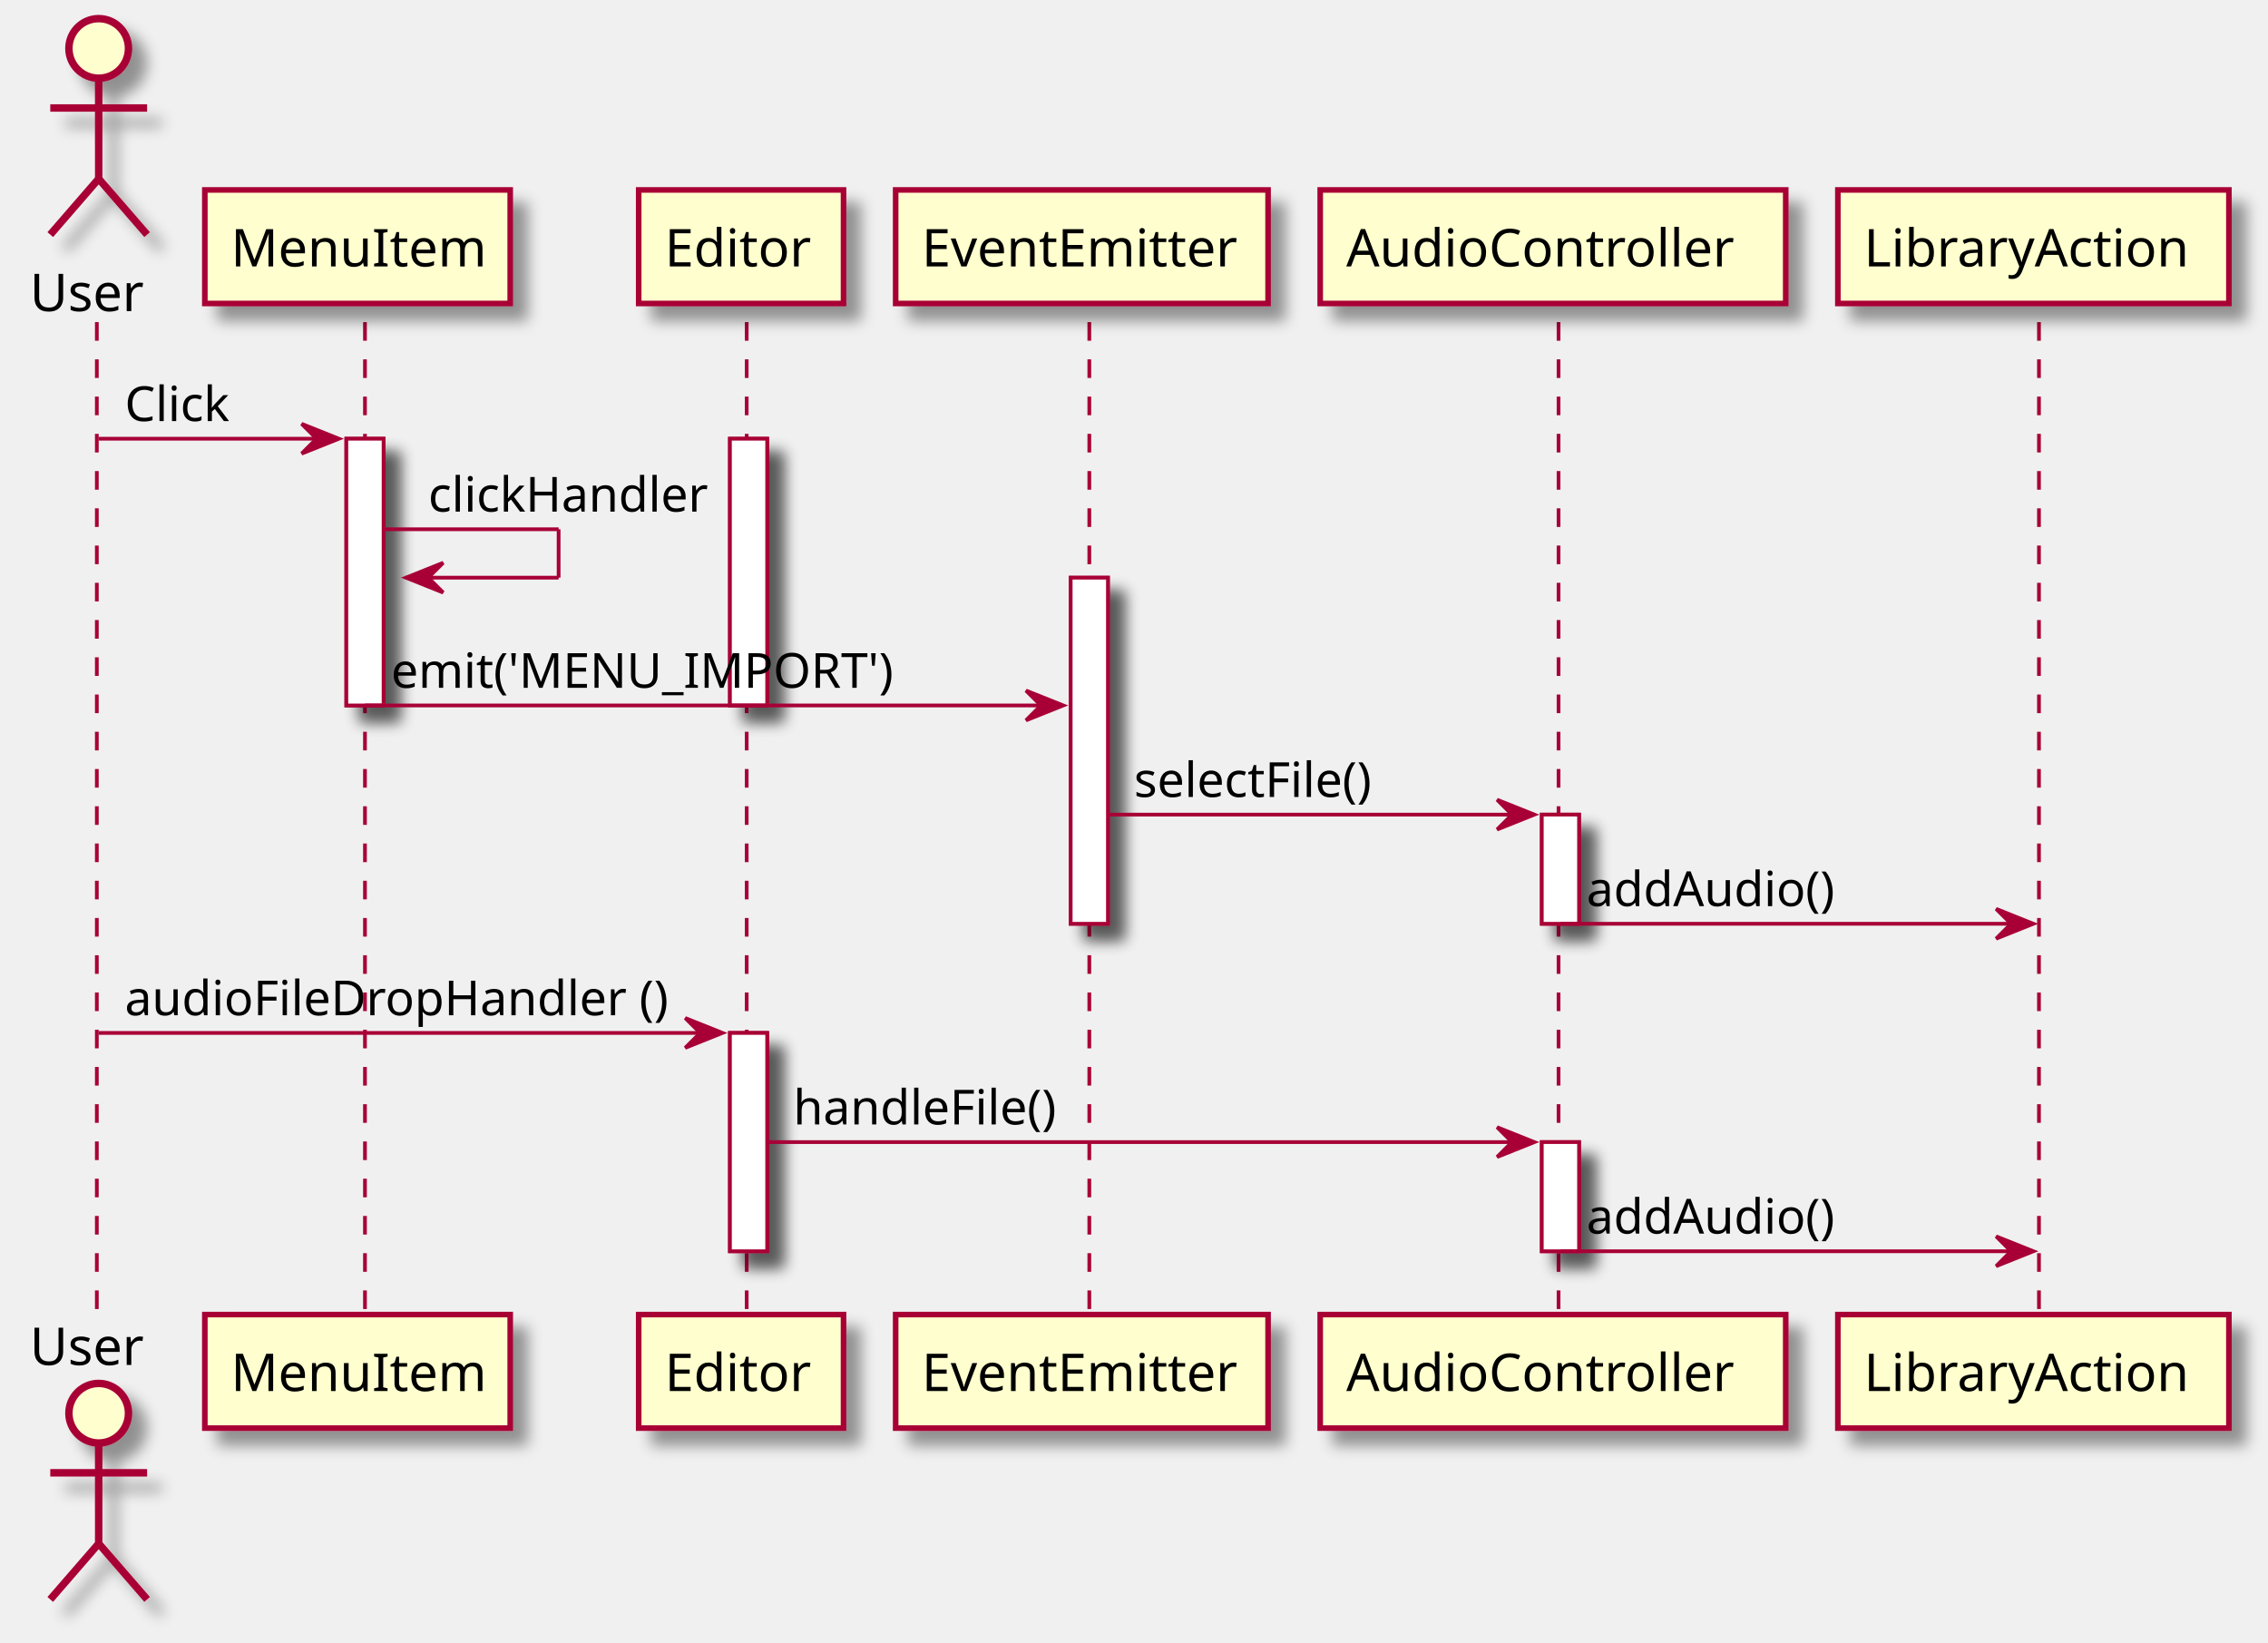
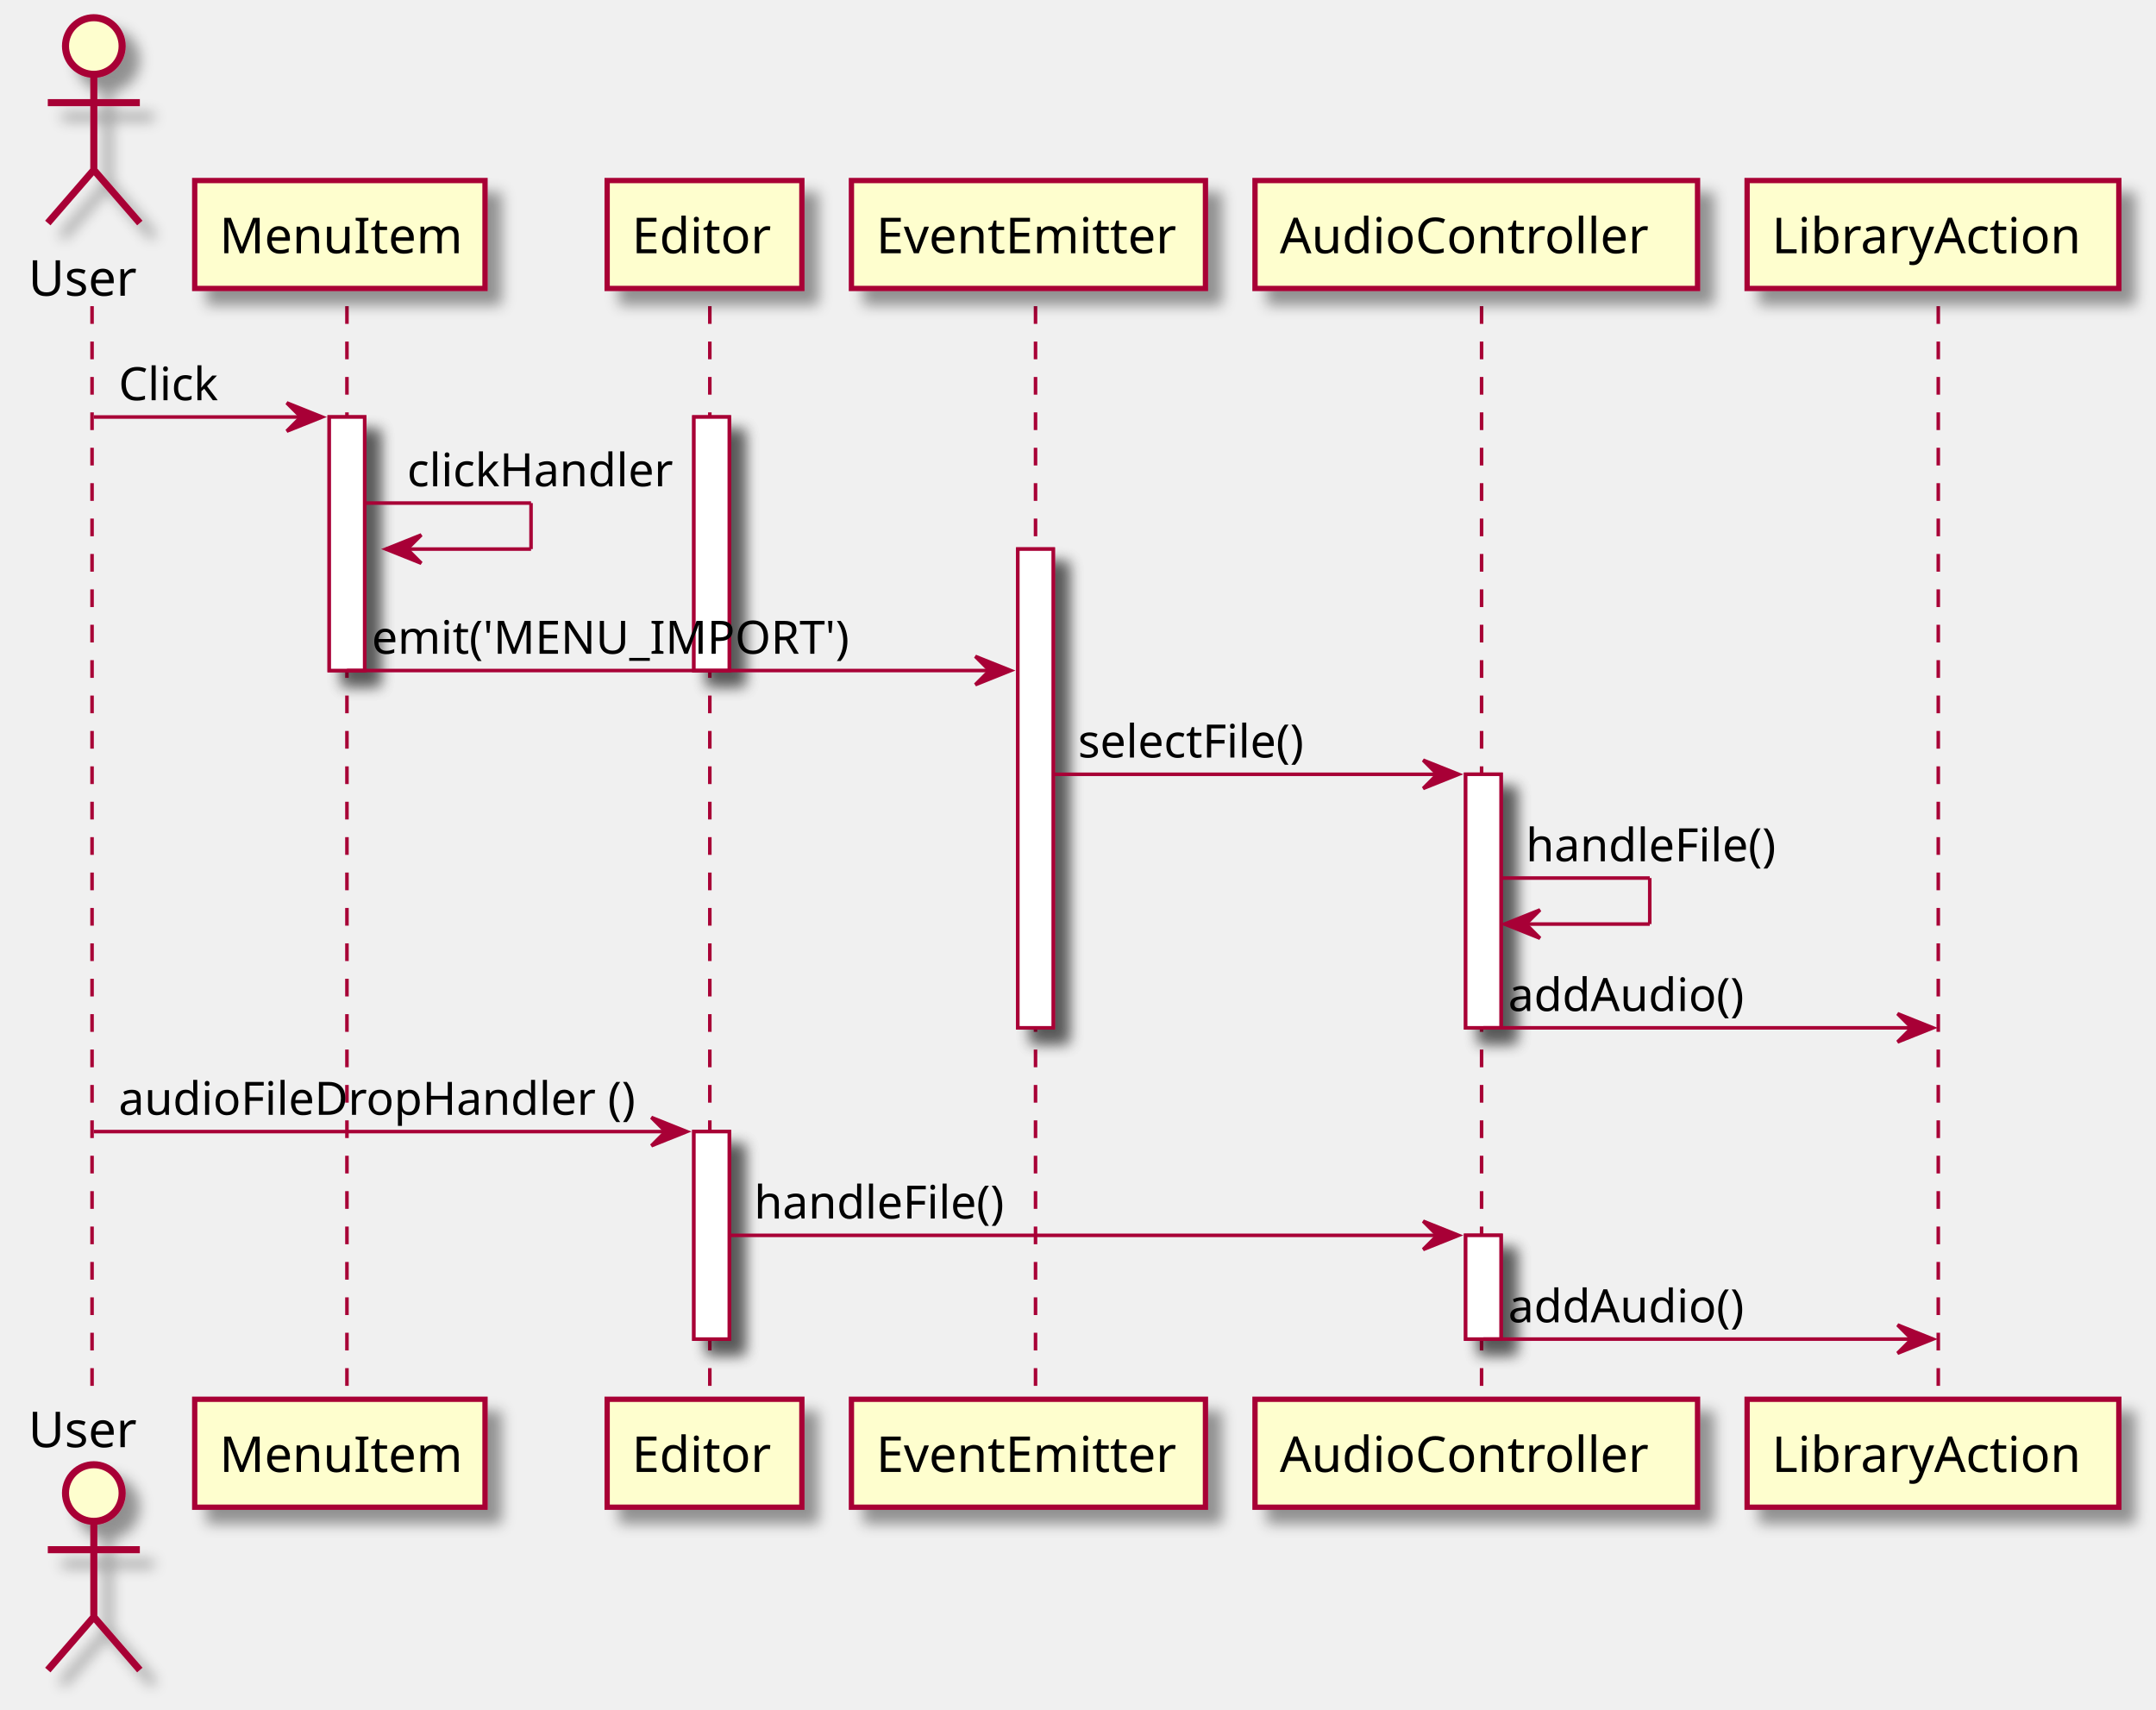
- <svg xmlns="http://www.w3.org/2000/svg" contentScriptType="application/ecmascript" contentStyleType="text/css" height="441px" preserveAspectRatio="none" style="width:609px;height:441px;" version="1.1" viewBox="0 0 609 441" width="609px" zoomAndPan="magnify">
+ <svg xmlns="http://www.w3.org/2000/svg" contentScriptType="application/ecmascript" contentStyleType="text/css" height="483px" preserveAspectRatio="none" style="width:609px;height:483px;" version="1.1" viewBox="0 0 609 483" width="609px" zoomAndPan="magnify">
  <defs>
-     <filter height="300%" id="fqrybhy8ij8pd" width="300%" x="-1" y="-1">
+     <filter height="300%" id="fdrg8h6qvfilk" width="300%" x="-1" y="-1">
      <feGaussianBlur result="blurOut" stdDeviation="2.0" />
      <feColorMatrix in="blurOut" result="blurOut2" type="matrix" values="0 0 0 0 0 0 0 0 0 0 0 0 0 0 0 0 0 0 .4 0" />
      <feOffset dx="4.0" dy="4.0" in="blurOut2" result="blurOut3" />
      <feBlend in="SourceGraphic" in2="blurOut3" mode="normal" />
    </filter>
  </defs>
  <g>
-     <rect fill="#FFFFFF" filter="url(#fqrybhy8ij8pd)" height="71.621" style="stroke: #A80036; stroke-width: 1.0;" width="10" x="93" y="117.799" />
-     <rect fill="#FFFFFF" filter="url(#fqrybhy8ij8pd)" height="71.621" style="stroke: #A80036; stroke-width: 1.0;" width="10" x="196" y="117.799" />
-     <rect fill="#FFFFFF" filter="url(#fqrybhy8ij8pd)" height="58.621" style="stroke: #A80036; stroke-width: 1.0;" width="10" x="196" y="277.352" />
-     <rect fill="#FFFFFF" filter="url(#fqrybhy8ij8pd)" height="92.932" style="stroke: #A80036; stroke-width: 1.0;" width="10" x="287.5" y="155.109" />
-     <rect fill="#FFFFFF" filter="url(#fqrybhy8ij8pd)" height="29.311" style="stroke: #A80036; stroke-width: 1.0;" width="10" x="414" y="218.731" />
-     <rect fill="#FFFFFF" filter="url(#fqrybhy8ij8pd)" height="29.311" style="stroke: #A80036; stroke-width: 1.0;" width="10" x="414" y="306.662" />
-     <line style="stroke: #A80036; stroke-width: 1.0; stroke-dasharray: 5.0,5.0;" x1="26" x2="26" y1="86.488" y2="353.973" />
-     <line style="stroke: #A80036; stroke-width: 1.0; stroke-dasharray: 5.0,5.0;" x1="98" x2="98" y1="86.488" y2="353.973" />
-     <line style="stroke: #A80036; stroke-width: 1.0; stroke-dasharray: 5.0,5.0;" x1="200.5" x2="200.5" y1="86.488" y2="353.973" />
-     <line style="stroke: #A80036; stroke-width: 1.0; stroke-dasharray: 5.0,5.0;" x1="292.5" x2="292.5" y1="86.488" y2="353.973" />
-     <line style="stroke: #A80036; stroke-width: 1.0; stroke-dasharray: 5.0,5.0;" x1="418.5" x2="418.5" y1="86.488" y2="353.973" />
-     <line style="stroke: #A80036; stroke-width: 1.0; stroke-dasharray: 5.0,5.0;" x1="547.5" x2="547.5" y1="86.488" y2="353.973" />
+     <rect fill="#FFFFFF" filter="url(#fdrg8h6qvfilk)" height="71.621" style="stroke: #A80036; stroke-width: 1.0;" width="10" x="93" y="117.799" />
+     <rect fill="#FFFFFF" filter="url(#fdrg8h6qvfilk)" height="71.621" style="stroke: #A80036; stroke-width: 1.0;" width="10" x="196" y="117.799" />
+     <rect fill="#FFFFFF" filter="url(#fdrg8h6qvfilk)" height="58.621" style="stroke: #A80036; stroke-width: 1.0;" width="10" x="196" y="319.662" />
+     <rect fill="#FFFFFF" filter="url(#fdrg8h6qvfilk)" height="135.242" style="stroke: #A80036; stroke-width: 1.0;" width="10" x="287.5" y="155.109" />
+     <rect fill="#FFFFFF" filter="url(#fdrg8h6qvfilk)" height="71.621" style="stroke: #A80036; stroke-width: 1.0;" width="10" x="414" y="218.731" />
+     <rect fill="#FFFFFF" filter="url(#fdrg8h6qvfilk)" height="29.311" style="stroke: #A80036; stroke-width: 1.0;" width="10" x="414" y="348.973" />
+     <line style="stroke: #A80036; stroke-width: 1.0; stroke-dasharray: 5.0,5.0;" x1="26" x2="26" y1="86.488" y2="396.283" />
+     <line style="stroke: #A80036; stroke-width: 1.0; stroke-dasharray: 5.0,5.0;" x1="98" x2="98" y1="86.488" y2="396.283" />
+     <line style="stroke: #A80036; stroke-width: 1.0; stroke-dasharray: 5.0,5.0;" x1="200.5" x2="200.5" y1="86.488" y2="396.283" />
+     <line style="stroke: #A80036; stroke-width: 1.0; stroke-dasharray: 5.0,5.0;" x1="292.5" x2="292.5" y1="86.488" y2="396.283" />
+     <line style="stroke: #A80036; stroke-width: 1.0; stroke-dasharray: 5.0,5.0;" x1="418.5" x2="418.5" y1="86.488" y2="396.283" />
+     <line style="stroke: #A80036; stroke-width: 1.0; stroke-dasharray: 5.0,5.0;" x1="547.5" x2="547.5" y1="86.488" y2="396.283" />
    <text fill="#000000" font-family="sans-serif" font-size="14" lengthAdjust="spacingAndGlyphs" textLength="31" x="8" y="83.535">User</text>
-     <ellipse cx="26.5" cy="13" fill="#FEFECE" filter="url(#fqrybhy8ij8pd)" rx="8" ry="8" style="stroke: #A80036; stroke-width: 2.0;" />
-     <path d="M26.5,21 L26.5,48 M13.5,29 L39.5,29 M26.5,48 L13.5,63 M26.5,48 L39.5,63 " fill="none" filter="url(#fqrybhy8ij8pd)" style="stroke: #A80036; stroke-width: 2.0;" />
-     <text fill="#000000" font-family="sans-serif" font-size="14" lengthAdjust="spacingAndGlyphs" textLength="31" x="8" y="366.508">User</text>
-     <ellipse cx="26.5" cy="379.461" fill="#FEFECE" filter="url(#fqrybhy8ij8pd)" rx="8" ry="8" style="stroke: #A80036; stroke-width: 2.0;" />
-     <path d="M26.5,387.461 L26.5,414.461 M13.5,395.461 L39.5,395.461 M26.5,414.461 L13.5,429.461 M26.5,414.461 L39.5,429.461 " fill="none" filter="url(#fqrybhy8ij8pd)" style="stroke: #A80036; stroke-width: 2.0;" />
-     <rect fill="#FEFECE" filter="url(#fqrybhy8ij8pd)" height="30.488" style="stroke: #A80036; stroke-width: 1.5;" width="82" x="55" y="51" />
+     <ellipse cx="26.5" cy="13" fill="#FEFECE" filter="url(#fdrg8h6qvfilk)" rx="8" ry="8" style="stroke: #A80036; stroke-width: 2.0;" />
+     <path d="M26.5,21 L26.5,48 M13.5,29 L39.5,29 M26.5,48 L13.5,63 M26.5,48 L39.5,63 " fill="none" filter="url(#fdrg8h6qvfilk)" style="stroke: #A80036; stroke-width: 2.0;" />
+     <text fill="#000000" font-family="sans-serif" font-size="14" lengthAdjust="spacingAndGlyphs" textLength="31" x="8" y="408.818">User</text>
+     <ellipse cx="26.5" cy="421.772" fill="#FEFECE" filter="url(#fdrg8h6qvfilk)" rx="8" ry="8" style="stroke: #A80036; stroke-width: 2.0;" />
+     <path d="M26.5,429.772 L26.5,456.772 M13.5,437.772 L39.5,437.772 M26.5,456.772 L13.5,471.772 M26.5,456.772 L39.5,471.772 " fill="none" filter="url(#fdrg8h6qvfilk)" style="stroke: #A80036; stroke-width: 2.0;" />
+     <rect fill="#FEFECE" filter="url(#fdrg8h6qvfilk)" height="30.488" style="stroke: #A80036; stroke-width: 1.5;" width="82" x="55" y="51" />
    <text fill="#000000" font-family="sans-serif" font-size="14" lengthAdjust="spacingAndGlyphs" textLength="68" x="62" y="71.535">MenuItem</text>
-     <rect fill="#FEFECE" filter="url(#fqrybhy8ij8pd)" height="30.488" style="stroke: #A80036; stroke-width: 1.5;" width="82" x="55" y="352.973" />
-     <text fill="#000000" font-family="sans-serif" font-size="14" lengthAdjust="spacingAndGlyphs" textLength="68" x="62" y="373.508">MenuItem</text>
-     <rect fill="#FEFECE" filter="url(#fqrybhy8ij8pd)" height="30.488" style="stroke: #A80036; stroke-width: 1.5;" width="55" x="171.5" y="51" />
+     <rect fill="#FEFECE" filter="url(#fdrg8h6qvfilk)" height="30.488" style="stroke: #A80036; stroke-width: 1.5;" width="82" x="55" y="395.283" />
+     <text fill="#000000" font-family="sans-serif" font-size="14" lengthAdjust="spacingAndGlyphs" textLength="68" x="62" y="415.818">MenuItem</text>
+     <rect fill="#FEFECE" filter="url(#fdrg8h6qvfilk)" height="30.488" style="stroke: #A80036; stroke-width: 1.5;" width="55" x="171.5" y="51" />
    <text fill="#000000" font-family="sans-serif" font-size="14" lengthAdjust="spacingAndGlyphs" textLength="41" x="178.5" y="71.535">Editor</text>
-     <rect fill="#FEFECE" filter="url(#fqrybhy8ij8pd)" height="30.488" style="stroke: #A80036; stroke-width: 1.5;" width="55" x="171.5" y="352.973" />
-     <text fill="#000000" font-family="sans-serif" font-size="14" lengthAdjust="spacingAndGlyphs" textLength="41" x="178.5" y="373.508">Editor</text>
-     <rect fill="#FEFECE" filter="url(#fqrybhy8ij8pd)" height="30.488" style="stroke: #A80036; stroke-width: 1.5;" width="100" x="240.5" y="51" />
+     <rect fill="#FEFECE" filter="url(#fdrg8h6qvfilk)" height="30.488" style="stroke: #A80036; stroke-width: 1.5;" width="55" x="171.5" y="395.283" />
+     <text fill="#000000" font-family="sans-serif" font-size="14" lengthAdjust="spacingAndGlyphs" textLength="41" x="178.5" y="415.818">Editor</text>
+     <rect fill="#FEFECE" filter="url(#fdrg8h6qvfilk)" height="30.488" style="stroke: #A80036; stroke-width: 1.5;" width="100" x="240.5" y="51" />
    <text fill="#000000" font-family="sans-serif" font-size="14" lengthAdjust="spacingAndGlyphs" textLength="86" x="247.5" y="71.535">EventEmitter</text>
-     <rect fill="#FEFECE" filter="url(#fqrybhy8ij8pd)" height="30.488" style="stroke: #A80036; stroke-width: 1.5;" width="100" x="240.5" y="352.973" />
-     <text fill="#000000" font-family="sans-serif" font-size="14" lengthAdjust="spacingAndGlyphs" textLength="86" x="247.5" y="373.508">EventEmitter</text>
-     <rect fill="#FEFECE" filter="url(#fqrybhy8ij8pd)" height="30.488" style="stroke: #A80036; stroke-width: 1.5;" width="125" x="354.5" y="51" />
+     <rect fill="#FEFECE" filter="url(#fdrg8h6qvfilk)" height="30.488" style="stroke: #A80036; stroke-width: 1.5;" width="100" x="240.5" y="395.283" />
+     <text fill="#000000" font-family="sans-serif" font-size="14" lengthAdjust="spacingAndGlyphs" textLength="86" x="247.5" y="415.818">EventEmitter</text>
+     <rect fill="#FEFECE" filter="url(#fdrg8h6qvfilk)" height="30.488" style="stroke: #A80036; stroke-width: 1.5;" width="125" x="354.5" y="51" />
    <text fill="#000000" font-family="sans-serif" font-size="14" lengthAdjust="spacingAndGlyphs" textLength="111" x="361.5" y="71.535">AudioController</text>
-     <rect fill="#FEFECE" filter="url(#fqrybhy8ij8pd)" height="30.488" style="stroke: #A80036; stroke-width: 1.5;" width="125" x="354.5" y="352.973" />
-     <text fill="#000000" font-family="sans-serif" font-size="14" lengthAdjust="spacingAndGlyphs" textLength="111" x="361.5" y="373.508">AudioController</text>
-     <rect fill="#FEFECE" filter="url(#fqrybhy8ij8pd)" height="30.488" style="stroke: #A80036; stroke-width: 1.5;" width="105" x="493.5" y="51" />
+     <rect fill="#FEFECE" filter="url(#fdrg8h6qvfilk)" height="30.488" style="stroke: #A80036; stroke-width: 1.5;" width="125" x="354.5" y="395.283" />
+     <text fill="#000000" font-family="sans-serif" font-size="14" lengthAdjust="spacingAndGlyphs" textLength="111" x="361.5" y="415.818">AudioController</text>
+     <rect fill="#FEFECE" filter="url(#fdrg8h6qvfilk)" height="30.488" style="stroke: #A80036; stroke-width: 1.5;" width="105" x="493.5" y="51" />
    <text fill="#000000" font-family="sans-serif" font-size="14" lengthAdjust="spacingAndGlyphs" textLength="91" x="500.5" y="71.535">LibraryAction</text>
-     <rect fill="#FEFECE" filter="url(#fqrybhy8ij8pd)" height="30.488" style="stroke: #A80036; stroke-width: 1.5;" width="105" x="493.5" y="352.973" />
-     <text fill="#000000" font-family="sans-serif" font-size="14" lengthAdjust="spacingAndGlyphs" textLength="91" x="500.5" y="373.508">LibraryAction</text>
-     <rect fill="#FFFFFF" filter="url(#fqrybhy8ij8pd)" height="71.621" style="stroke: #A80036; stroke-width: 1.0;" width="10" x="93" y="117.799" />
-     <rect fill="#FFFFFF" filter="url(#fqrybhy8ij8pd)" height="71.621" style="stroke: #A80036; stroke-width: 1.0;" width="10" x="196" y="117.799" />
-     <rect fill="#FFFFFF" filter="url(#fqrybhy8ij8pd)" height="58.621" style="stroke: #A80036; stroke-width: 1.0;" width="10" x="196" y="277.352" />
-     <rect fill="#FFFFFF" filter="url(#fqrybhy8ij8pd)" height="92.932" style="stroke: #A80036; stroke-width: 1.0;" width="10" x="287.5" y="155.109" />
-     <rect fill="#FFFFFF" filter="url(#fqrybhy8ij8pd)" height="29.311" style="stroke: #A80036; stroke-width: 1.0;" width="10" x="414" y="218.731" />
-     <rect fill="#FFFFFF" filter="url(#fqrybhy8ij8pd)" height="29.311" style="stroke: #A80036; stroke-width: 1.0;" width="10" x="414" y="306.662" />
+     <rect fill="#FEFECE" filter="url(#fdrg8h6qvfilk)" height="30.488" style="stroke: #A80036; stroke-width: 1.5;" width="105" x="493.5" y="395.283" />
+     <text fill="#000000" font-family="sans-serif" font-size="14" lengthAdjust="spacingAndGlyphs" textLength="91" x="500.5" y="415.818">LibraryAction</text>
+     <rect fill="#FFFFFF" filter="url(#fdrg8h6qvfilk)" height="71.621" style="stroke: #A80036; stroke-width: 1.0;" width="10" x="93" y="117.799" />
+     <rect fill="#FFFFFF" filter="url(#fdrg8h6qvfilk)" height="71.621" style="stroke: #A80036; stroke-width: 1.0;" width="10" x="196" y="117.799" />
+     <rect fill="#FFFFFF" filter="url(#fdrg8h6qvfilk)" height="58.621" style="stroke: #A80036; stroke-width: 1.0;" width="10" x="196" y="319.662" />
+     <rect fill="#FFFFFF" filter="url(#fdrg8h6qvfilk)" height="135.242" style="stroke: #A80036; stroke-width: 1.0;" width="10" x="287.5" y="155.109" />
+     <rect fill="#FFFFFF" filter="url(#fdrg8h6qvfilk)" height="71.621" style="stroke: #A80036; stroke-width: 1.0;" width="10" x="414" y="218.731" />
+     <rect fill="#FFFFFF" filter="url(#fdrg8h6qvfilk)" height="29.311" style="stroke: #A80036; stroke-width: 1.0;" width="10" x="414" y="348.973" />
    <polygon fill="#A80036" points="81,113.799,91,117.799,81,121.799,85,117.799" style="stroke: #A80036; stroke-width: 1.0;" />
    <line style="stroke: #A80036; stroke-width: 1.0;" x1="26.5" x2="87" y1="117.799" y2="117.799" />
    <text fill="#000000" font-family="sans-serif" font-size="13" lengthAdjust="spacingAndGlyphs" textLength="32" x="33.5" y="113.057">Click</text>
    <line style="stroke: #A80036; stroke-width: 1.0;" x1="103" x2="150" y1="142.109" y2="142.109" />
    <line style="stroke: #A80036; stroke-width: 1.0;" x1="150" x2="150" y1="142.109" y2="155.109" />
    <line style="stroke: #A80036; stroke-width: 1.0;" x1="109" x2="150" y1="155.109" y2="155.109" />
    <polygon fill="#A80036" points="119,151.109,109,155.109,119,159.109,115,155.109" style="stroke: #A80036; stroke-width: 1.0;" />
    <text fill="#000000" font-family="sans-serif" font-size="13" lengthAdjust="spacingAndGlyphs" textLength="79" x="115" y="137.367">clickHandler</text>
    <polygon fill="#A80036" points="275.5,185.42,285.5,189.42,275.5,193.42,279.5,189.42" style="stroke: #A80036; stroke-width: 1.0;" />
    <line style="stroke: #A80036; stroke-width: 1.0;" x1="98" x2="281.5" y1="189.42" y2="189.42" />
    <text fill="#000000" font-family="sans-serif" font-size="13" lengthAdjust="spacingAndGlyphs" textLength="134" x="105" y="184.678">emit('MENU_IMPORT')</text>
    <polygon fill="#A80036" points="402,214.731,412,218.731,402,222.731,406,218.731" style="stroke: #A80036; stroke-width: 1.0;" />
    <line style="stroke: #A80036; stroke-width: 1.0;" x1="297.5" x2="408" y1="218.731" y2="218.731" />
    <text fill="#000000" font-family="sans-serif" font-size="13" lengthAdjust="spacingAndGlyphs" textLength="67" x="304.5" y="213.988">selectFile()</text>
-     <polygon fill="#A80036" points="536,244.041,546,248.041,536,252.041,540,248.041" style="stroke: #A80036; stroke-width: 1.0;" />
-     <line style="stroke: #A80036; stroke-width: 1.0;" x1="419" x2="542" y1="248.041" y2="248.041" />
-     <text fill="#000000" font-family="sans-serif" font-size="13" lengthAdjust="spacingAndGlyphs" textLength="68" x="426" y="243.299">addAudio()</text>
-     <polygon fill="#A80036" points="184,273.352,194,277.352,184,281.352,188,277.352" style="stroke: #A80036; stroke-width: 1.0;" />
-     <line style="stroke: #A80036; stroke-width: 1.0;" x1="26.5" x2="190" y1="277.352" y2="277.352" />
-     <text fill="#000000" font-family="sans-serif" font-size="13" lengthAdjust="spacingAndGlyphs" textLength="149" x="33.5" y="272.609">audioFileDropHandler ()</text>
-     <polygon fill="#A80036" points="402,302.662,412,306.662,402,310.662,406,306.662" style="stroke: #A80036; stroke-width: 1.0;" />
-     <line style="stroke: #A80036; stroke-width: 1.0;" x1="206" x2="408" y1="306.662" y2="306.662" />
-     <text fill="#000000" font-family="sans-serif" font-size="13" lengthAdjust="spacingAndGlyphs" textLength="72" x="213" y="301.92">handleFile()</text>
-     <polygon fill="#A80036" points="536,331.973,546,335.973,536,339.973,540,335.973" style="stroke: #A80036; stroke-width: 1.0;" />
-     <line style="stroke: #A80036; stroke-width: 1.0;" x1="419" x2="542" y1="335.973" y2="335.973" />
-     <text fill="#000000" font-family="sans-serif" font-size="13" lengthAdjust="spacingAndGlyphs" textLength="68" x="426" y="331.231">addAudio()</text>
+     <line style="stroke: #A80036; stroke-width: 1.0;" x1="424" x2="466" y1="248.041" y2="248.041" />
+     <line style="stroke: #A80036; stroke-width: 1.0;" x1="466" x2="466" y1="248.041" y2="261.041" />
+     <line style="stroke: #A80036; stroke-width: 1.0;" x1="425" x2="466" y1="261.041" y2="261.041" />
+     <polygon fill="#A80036" points="435,257.041,425,261.041,435,265.041,431,261.041" style="stroke: #A80036; stroke-width: 1.0;" />
+     <text fill="#000000" font-family="sans-serif" font-size="13" lengthAdjust="spacingAndGlyphs" textLength="72" x="431" y="243.299">handleFile()</text>
+     <polygon fill="#A80036" points="536,286.352,546,290.352,536,294.352,540,290.352" style="stroke: #A80036; stroke-width: 1.0;" />
+     <line style="stroke: #A80036; stroke-width: 1.0;" x1="419" x2="542" y1="290.352" y2="290.352" />
+     <text fill="#000000" font-family="sans-serif" font-size="13" lengthAdjust="spacingAndGlyphs" textLength="68" x="426" y="285.609">addAudio()</text>
+     <polygon fill="#A80036" points="184,315.662,194,319.662,184,323.662,188,319.662" style="stroke: #A80036; stroke-width: 1.0;" />
+     <line style="stroke: #A80036; stroke-width: 1.0;" x1="26.5" x2="190" y1="319.662" y2="319.662" />
+     <text fill="#000000" font-family="sans-serif" font-size="13" lengthAdjust="spacingAndGlyphs" textLength="149" x="33.5" y="314.92">audioFileDropHandler ()</text>
+     <polygon fill="#A80036" points="402,344.973,412,348.973,402,352.973,406,348.973" style="stroke: #A80036; stroke-width: 1.0;" />
+     <line style="stroke: #A80036; stroke-width: 1.0;" x1="206" x2="408" y1="348.973" y2="348.973" />
+     <text fill="#000000" font-family="sans-serif" font-size="13" lengthAdjust="spacingAndGlyphs" textLength="72" x="213" y="344.231">handleFile()</text>
+     <polygon fill="#A80036" points="536,374.283,546,378.283,536,382.283,540,378.283" style="stroke: #A80036; stroke-width: 1.0;" />
+     <line style="stroke: #A80036; stroke-width: 1.0;" x1="419" x2="542" y1="378.283" y2="378.283" />
+     <text fill="#000000" font-family="sans-serif" font-size="13" lengthAdjust="spacingAndGlyphs" textLength="68" x="426" y="373.541">addAudio()</text>
  </g>
</svg>
